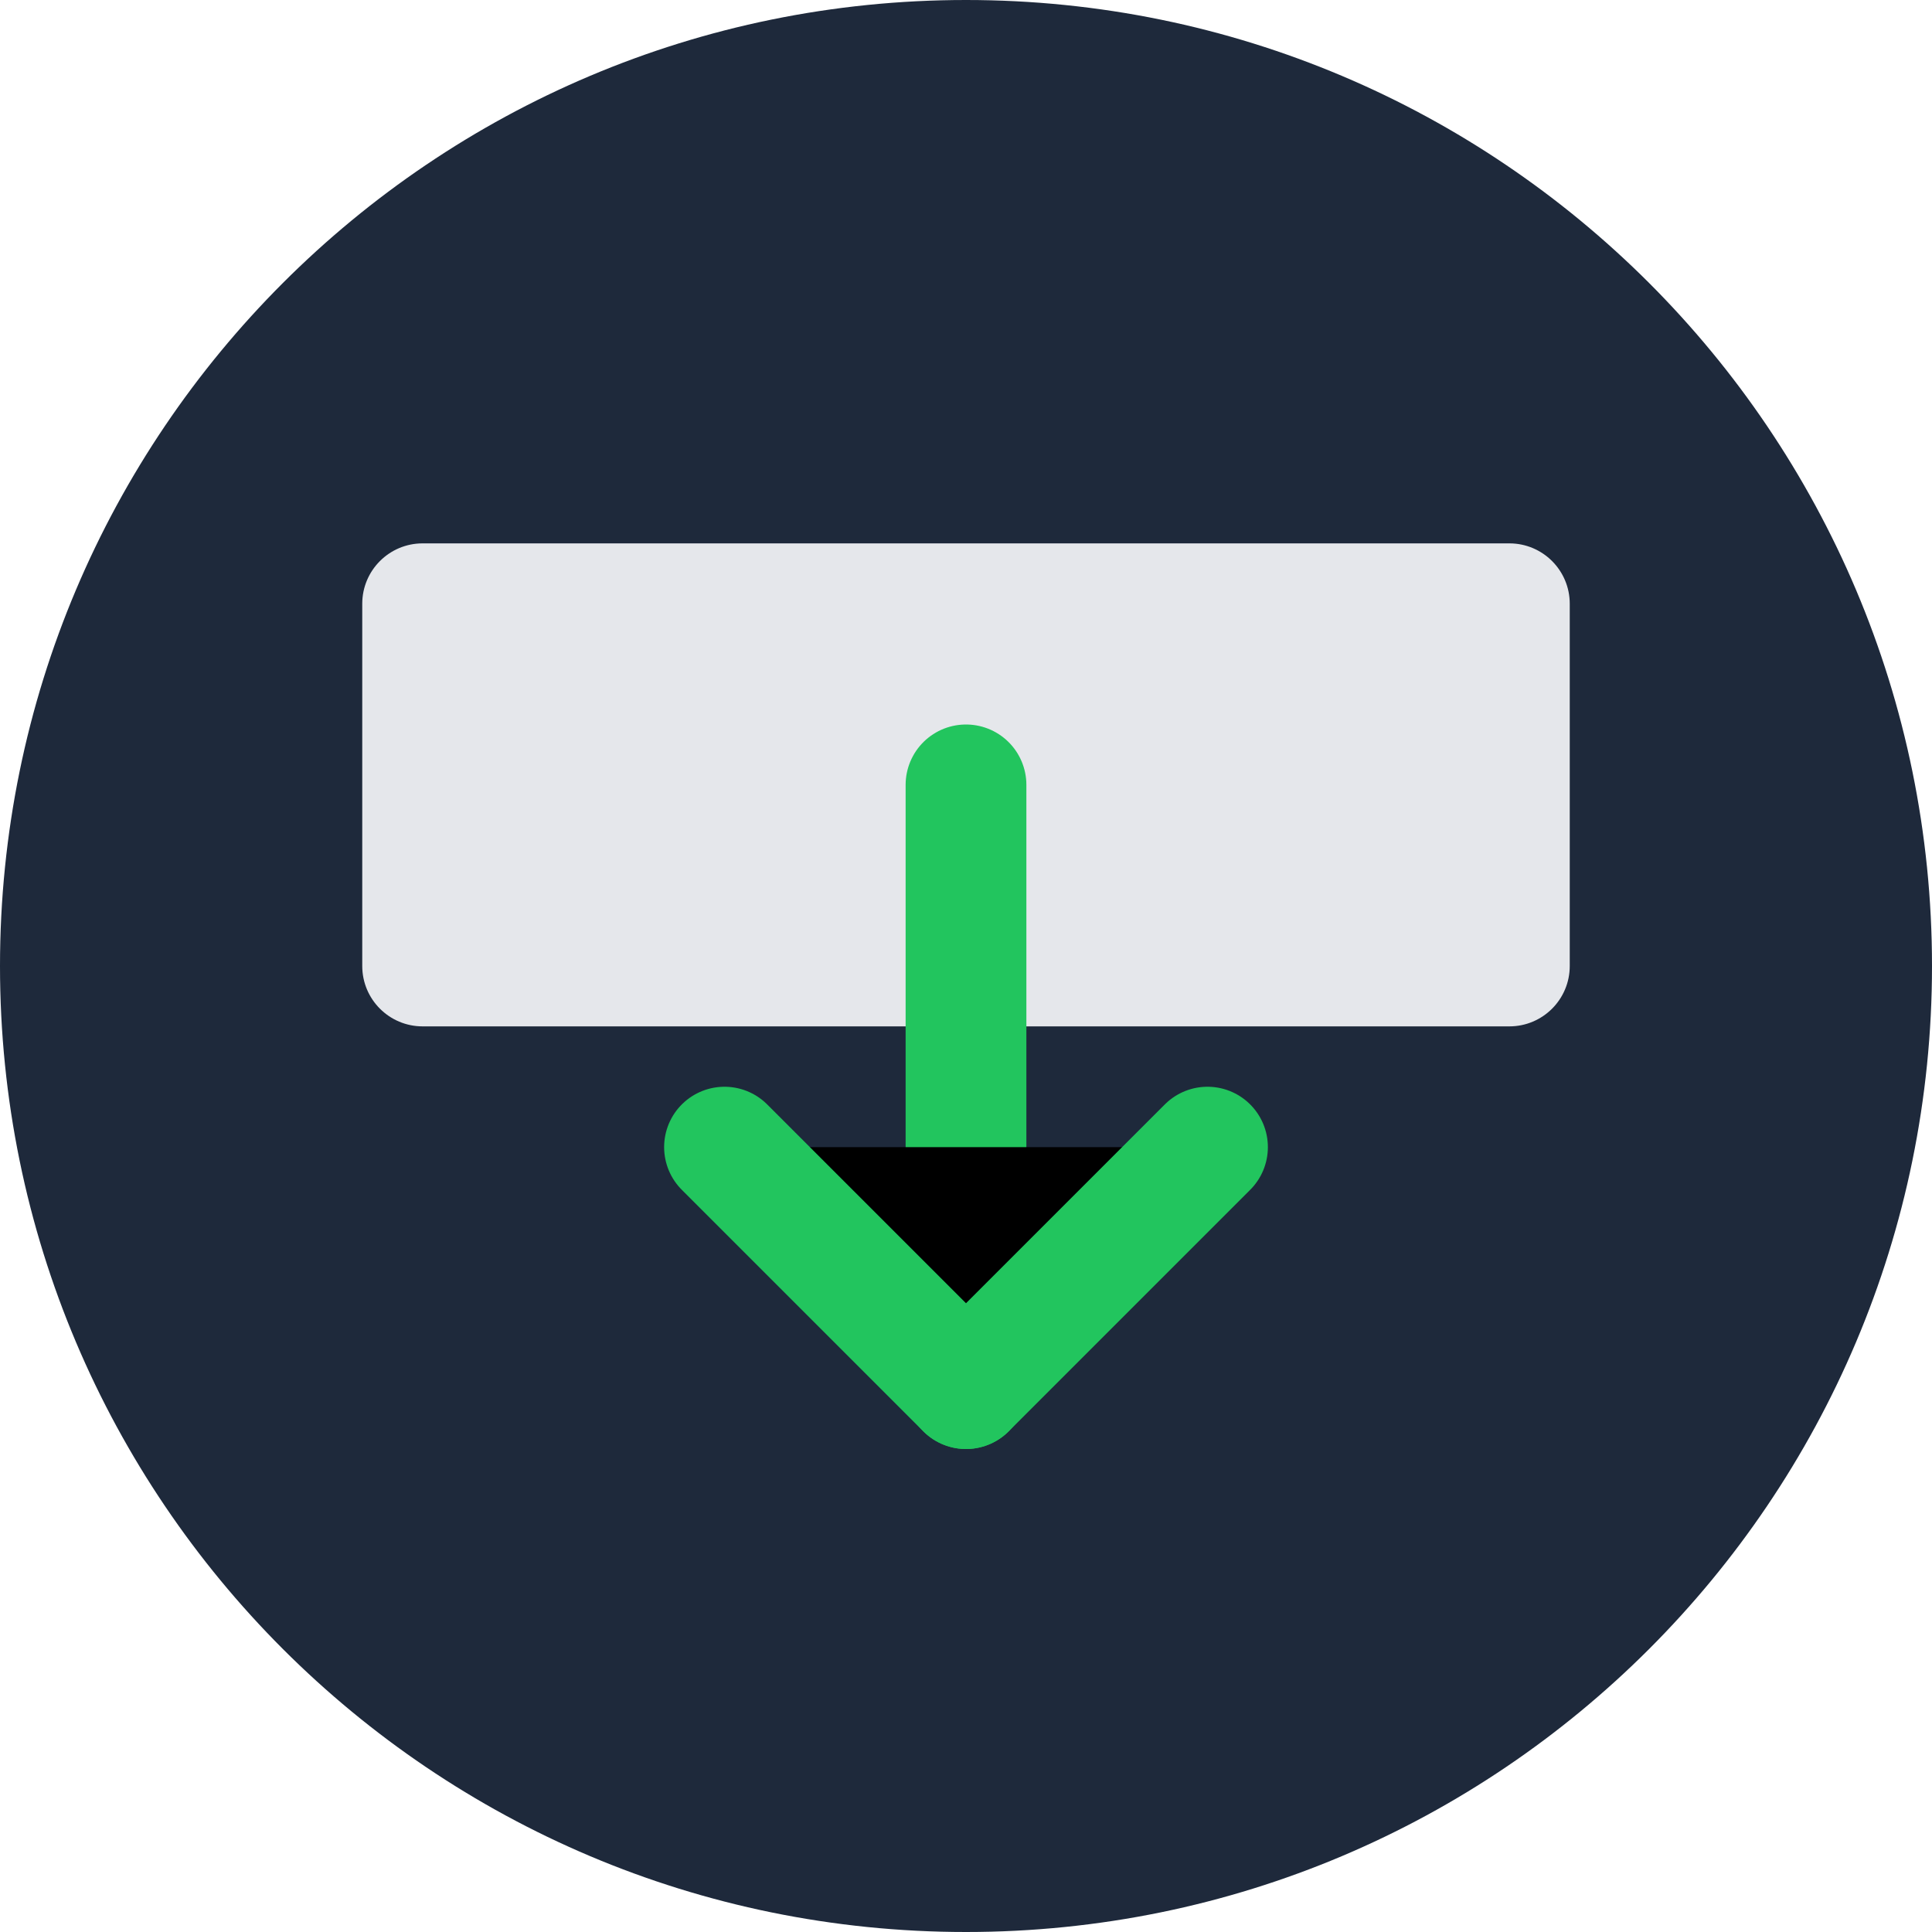
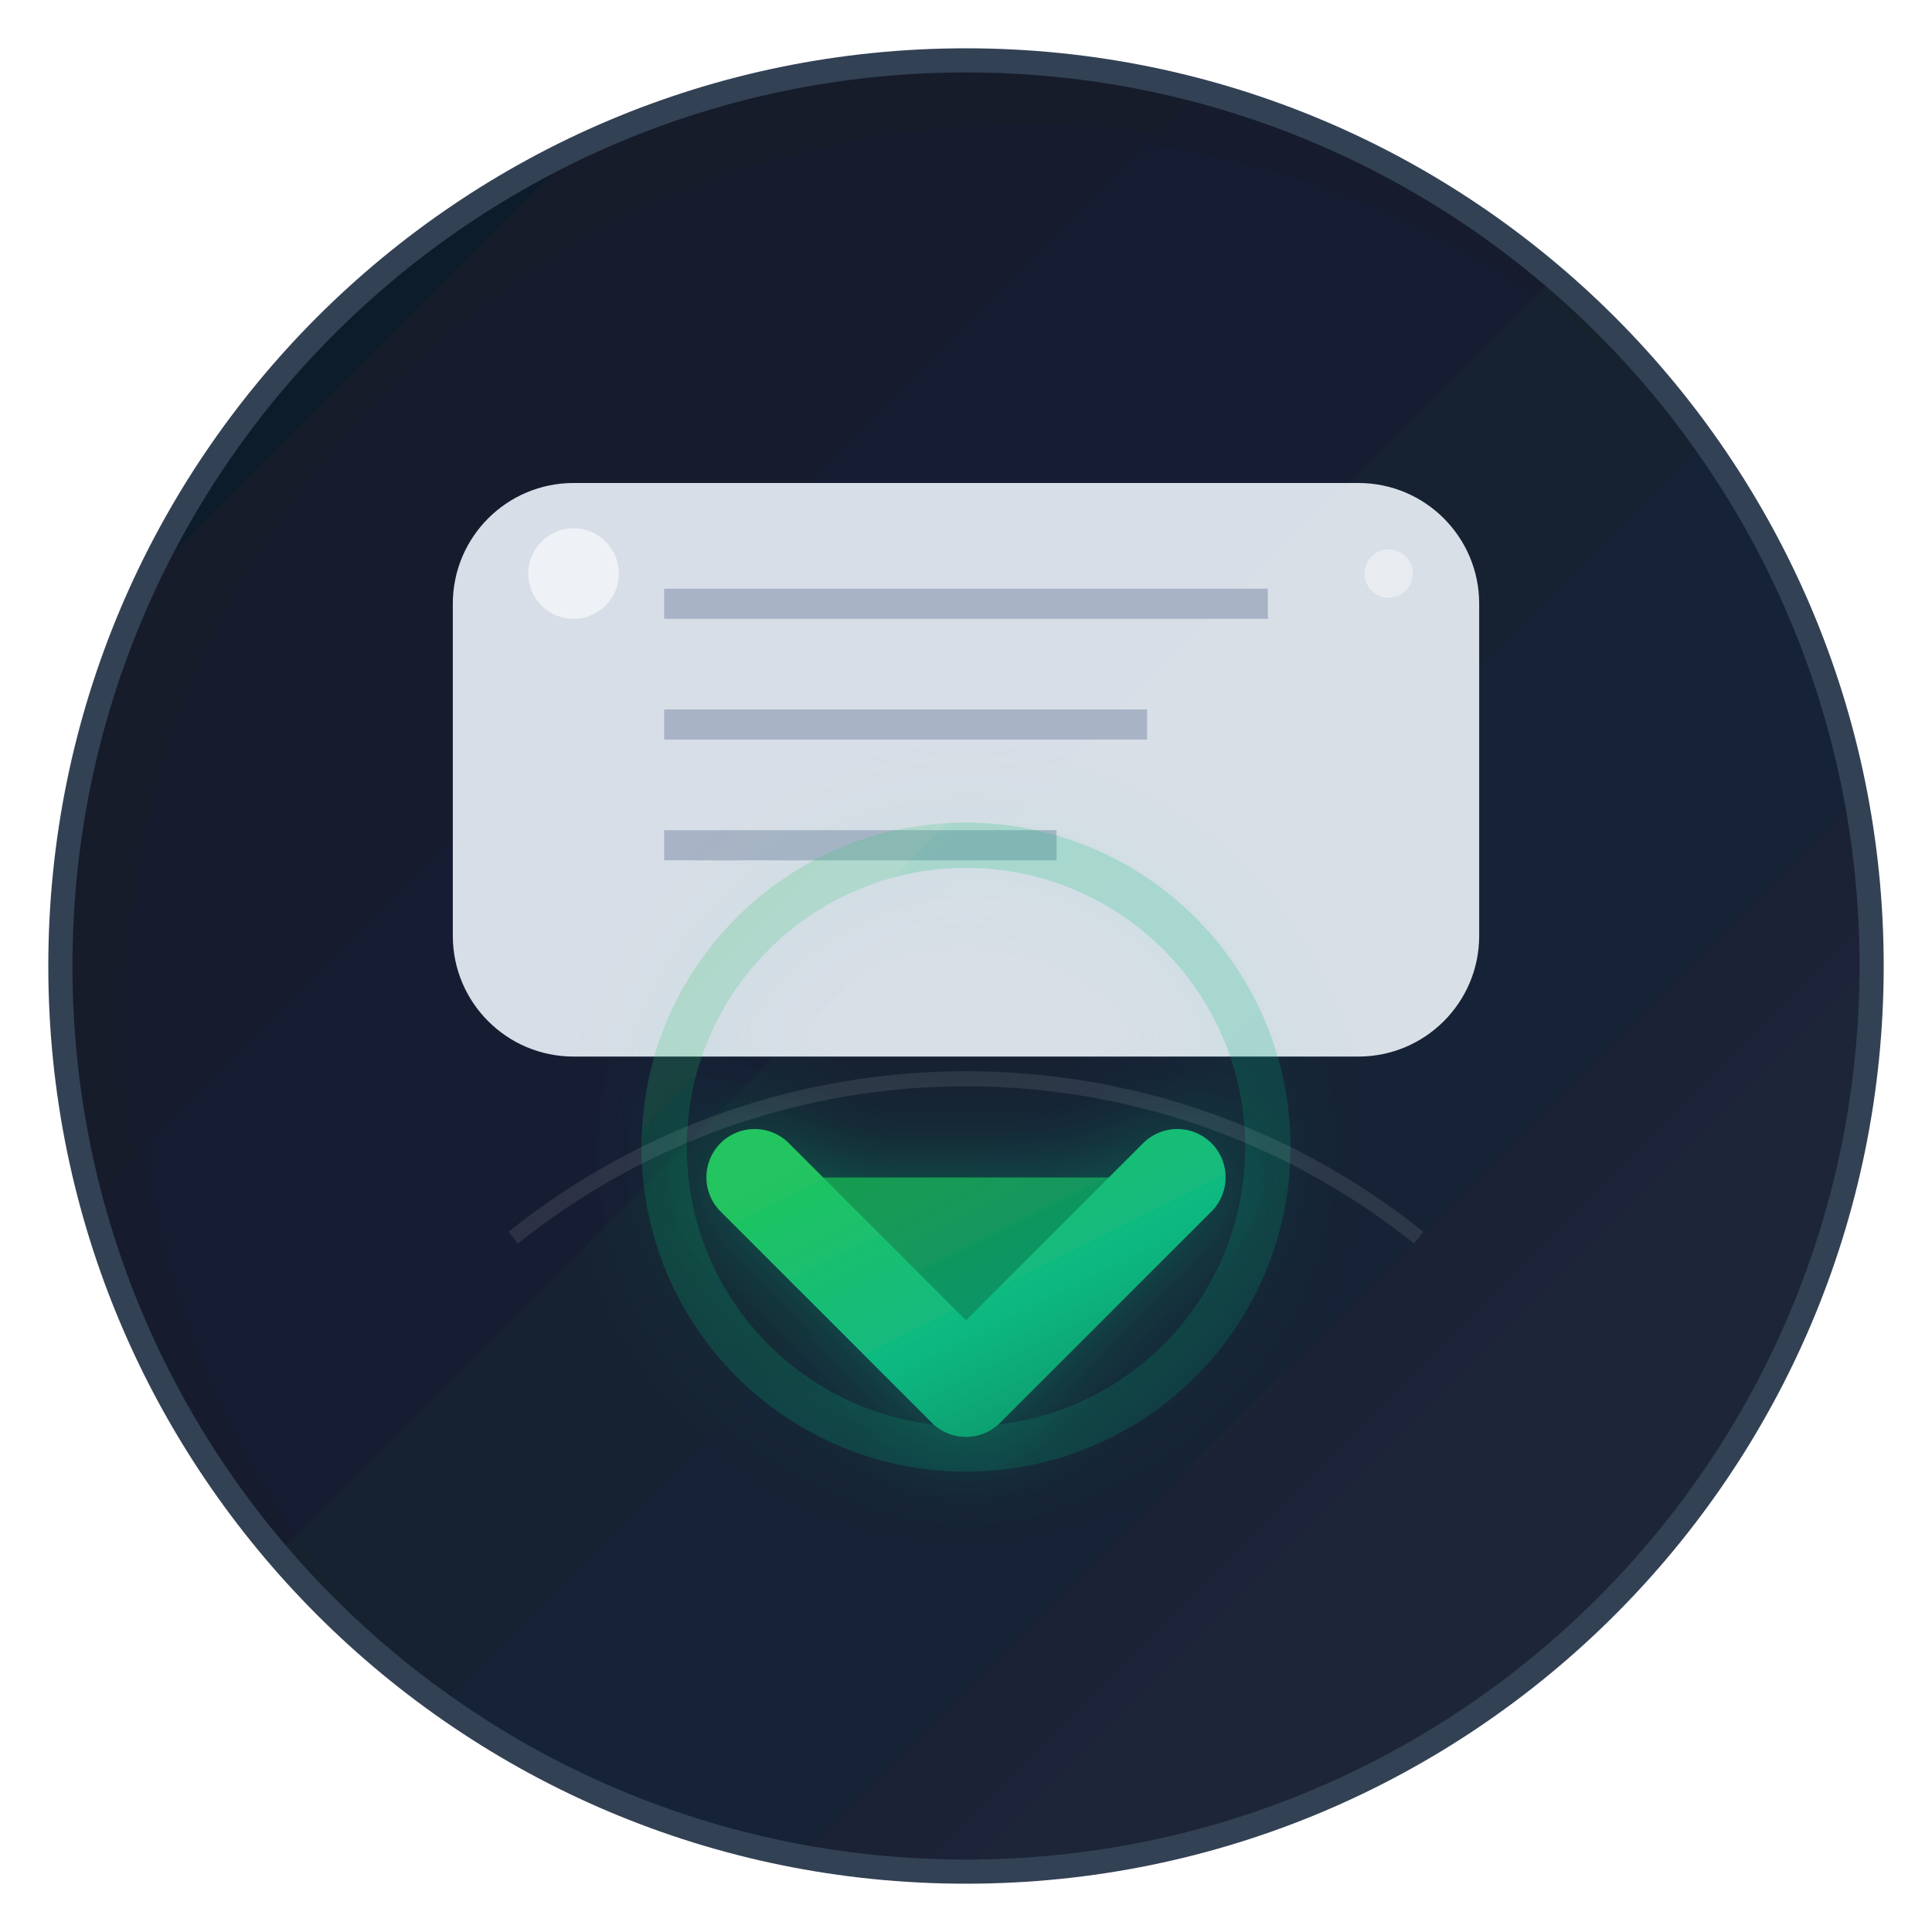
<svg xmlns="http://www.w3.org/2000/svg" viewBox="0 0 64 64" width="64" height="64">
-   <circle cx="32" cy="32" r="32" fill="#1e293b" />
-   <rect x="12" y="18" width="40" height="16" rx="2" fill="#e5e7eb" />
-   <path d="M32 26 L32 46" stroke="#22c55e" stroke-width="4" stroke-linecap="round" />
-   <path d="M24 38 L32 46 L40 38" stroke="#22c55e" stroke-width="4" stroke-linecap="round" stroke-linejoin="round" />
+   <defs>
+     <linearGradient id="bgGradient" x1="0%" y1="0%" x2="100%" y2="100%">
+       <stop offset="0%" stop-color="#0f172a" />
+       <stop offset="100%" stop-color="#1e293b" />
+     </linearGradient>
+     <linearGradient id="accentGradient" x1="0%" y1="0%" x2="100%" y2="100%">
+       <stop offset="0%" stop-color="#22c55e" />
+       <stop offset="60%" stop-color="#10b981" />
+       <stop offset="100%" stop-color="#059669" />
+     </linearGradient>
+     <filter id="innerShadow" x="-50%" y="-50%" width="200%" height="200%">
+       <feGaussianBlur in="SourceAlpha" stdDeviation="2" result="blur" />
+       <feOffset dy="2" dx="2" />
+       <feComposite in2="SourceAlpha" operator="arithmetic" k2="-1" k3="1" result="shadowDiff" />
+       <feFlood flood-color="#000" flood-opacity="0.15" />
+       <feComposite in2="shadowDiff" operator="in" />
+       <feComposite in2="SourceGraphic" operator="over" />
+     </filter>
+     <filter id="glow" x="-50%" y="-50%" width="200%" height="200%">
+       <feGaussianBlur stdDeviation="1.5" result="blur" />
+       <feFlood flood-color="#10b981" flood-opacity="0.4" />
+       <feComposite in2="blur" operator="in" />
+       <feComposite in="SourceGraphic" />
+     </filter>
+   </defs>
+   <circle cx="32" cy="32" r="30" fill="url(#bgGradient)" filter="url(#innerShadow)" />
+   <circle cx="32" cy="32" r="30" fill="none" stroke="#334155" stroke-width="0.8" />
+   <rect x="15" y="16" width="34" height="19" rx="4" fill="#e2e8f0" opacity="0.95" />
+   <line x1="22" y1="20" x2="42" y2="20" stroke="#94a3b8" stroke-width="1" opacity="0.7" />
+   <line x1="22" y1="24" x2="38" y2="24" stroke="#94a3b8" stroke-width="1" opacity="0.7" />
+   <line x1="22" y1="28" x2="35" y2="28" stroke="#94a3b8" stroke-width="1" opacity="0.7" />
+   <g filter="url(#glow)">
+     <circle cx="32" cy="38" r="10" fill="none" stroke="url(#accentGradient)" stroke-width="1.5" opacity="0.2" />
+     <path d="M32 30 L32 46" stroke="url(#accentGradient)" stroke-width="3.2" stroke-linecap="round" />
+     <path d="M25 39 L32 46 L39 39" stroke="url(#accentGradient)" stroke-width="3.2" stroke-linecap="round" stroke-linejoin="round" />
+     <path d="M32,46 l-7,-7 h14 z" fill="url(#accentGradient)" opacity="0.8" />
+   </g>
+   <circle cx="19" cy="19" r="1.5" fill="#f8fafc" opacity="0.7" />
+   <circle cx="46" cy="19" r="0.8" fill="#f8fafc" opacity="0.5" />
+   <path d="M17 41 A 24 24 0 0 1 47 41" fill="none" stroke="#f1f5f9" stroke-width="0.5" opacity="0.1" />
</svg>
